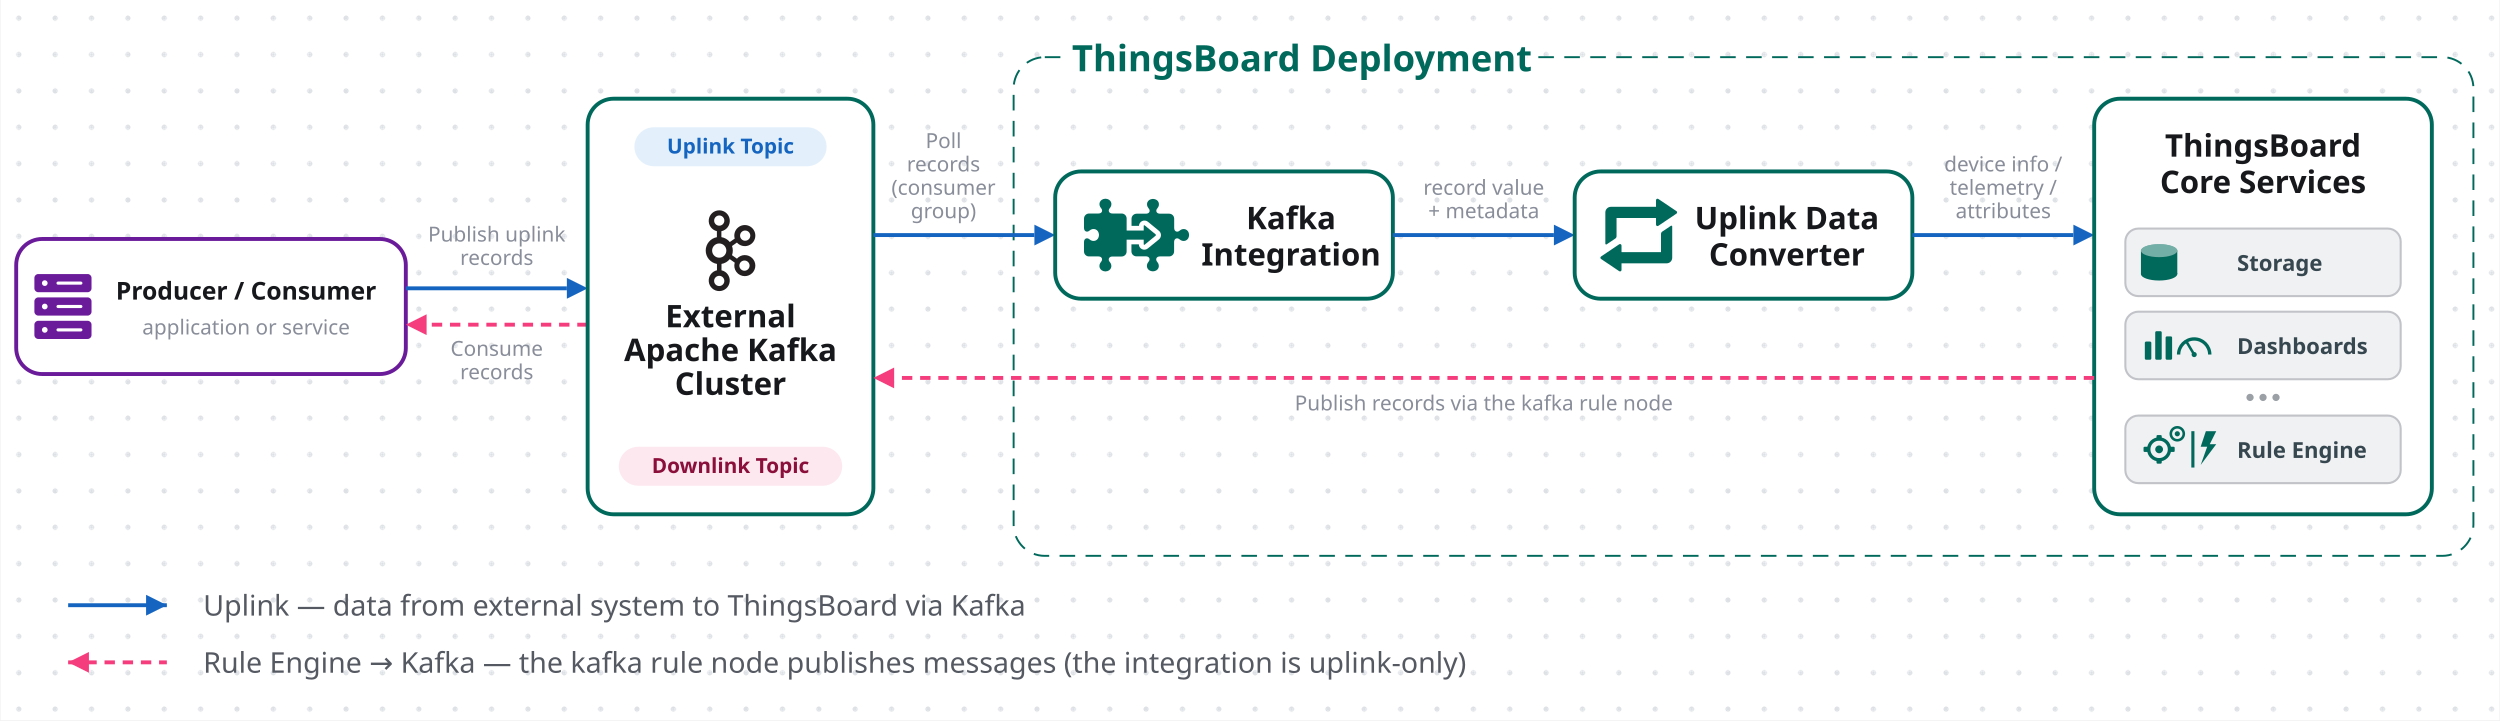
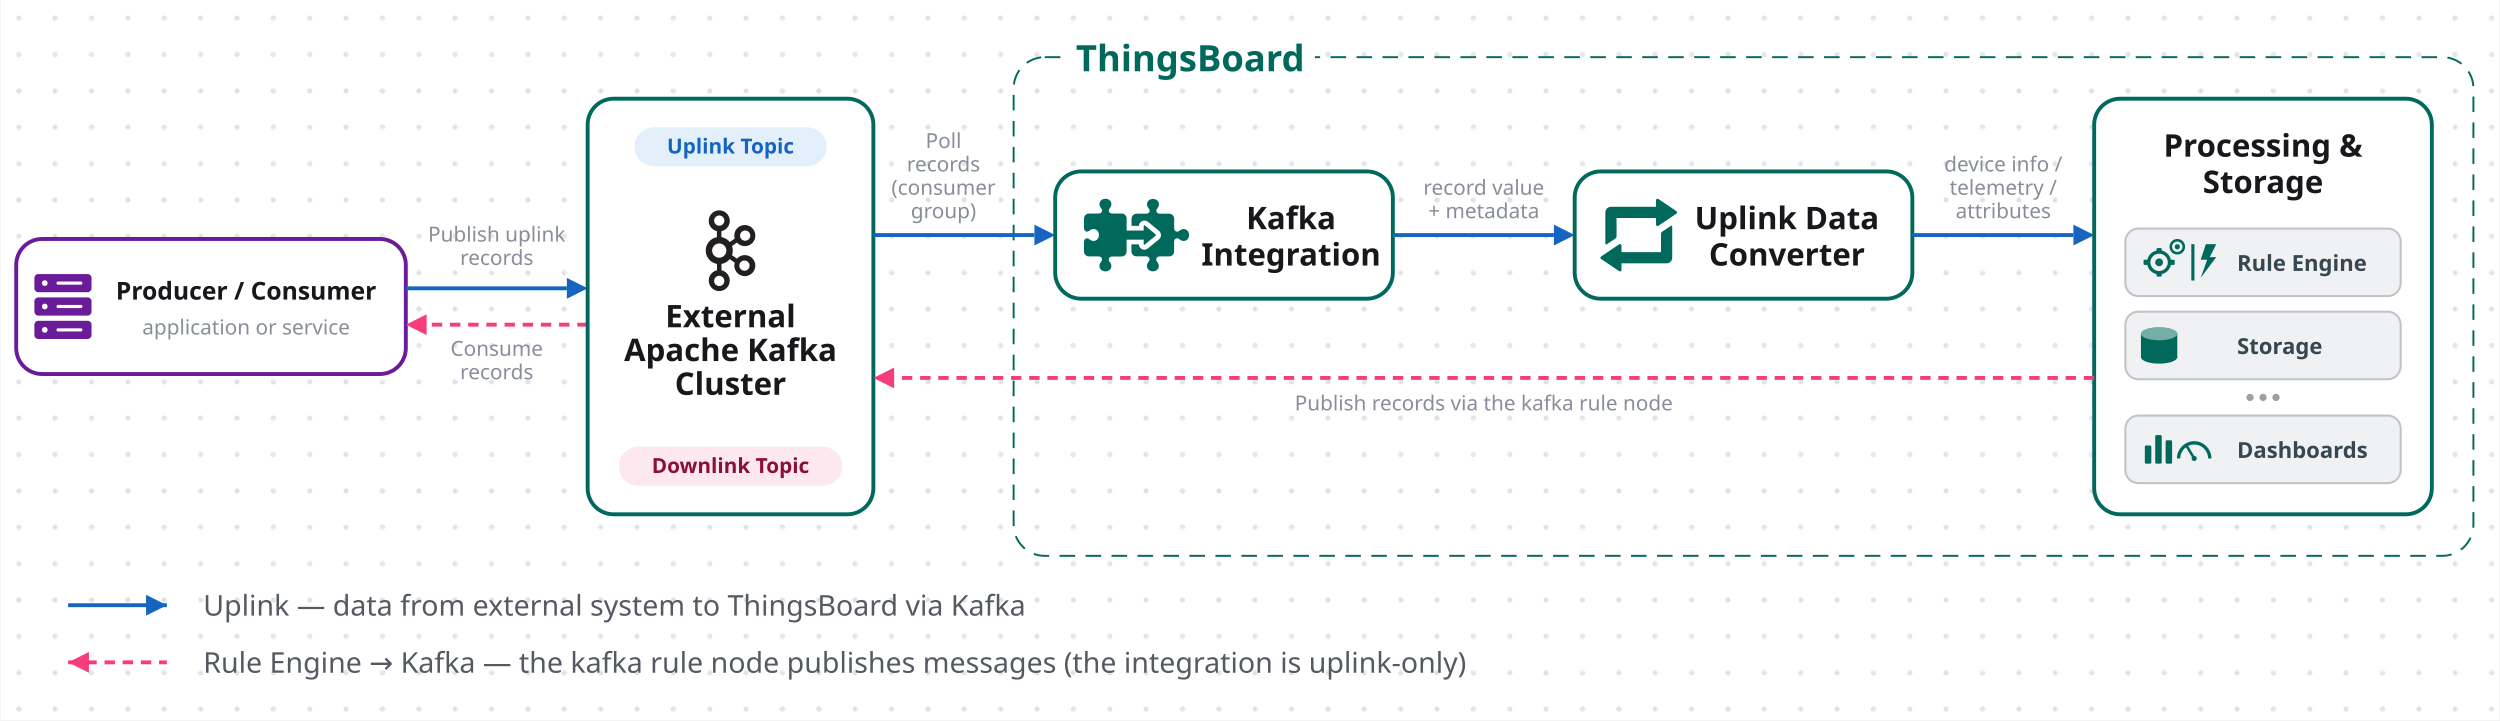
<svg xmlns="http://www.w3.org/2000/svg" width="1430" height="412" viewBox="0 0 962 277.3">
  <defs>
    <clipPath id="clip0">
      <path fill="#fff" d="M0 0h962v277.3H0z" />
    </clipPath>
    <pattern id="dots" width="14" height="14" x="0" y="0" patternUnits="userSpaceOnUse">
      <circle cx="7" cy="7" r="1" fill="#dde0e4" />
    </pattern>
  </defs>
  <g clip-path="url(#clip0)">
    <path fill="#fff" d="M0 0h962v277.3H0z" />
    <path fill="url(#dots)" d="M0 0h962v277.3H0z" />
    <g transform="translate(0 33)">
      <rect width="562" height="192" x="390" y="-11" fill="none" stroke="#00695c" stroke-dasharray="6,4" stroke-width=".75" rx="12" />
-       <path fill="#fff" d="M410-18h178v14H410z" />
-       <text x="501" y="-11" fill="#00695c" dominant-baseline="central" font-family="system-ui,sans-serif" font-size="14" font-weight="600" text-anchor="middle" textLength="174">ThingsBoard Deployment</text>
+       <path fill="#fff" d="M410-18h96v14h-96z" />
+       <text x="458" y="-11" fill="#00695c" dominant-baseline="central" font-family="system-ui,sans-serif" font-size="14" font-weight="600" text-anchor="middle" textLength="88">ThingsBoard</text>
      <rect width="150" height="52" x="6" y="59" fill="#fff" stroke="#6a1b9a" stroke-width="1.5" rx="10" />
      <g fill="#6a1b9a">
        <rect x="13" y="72.5" width="22" height="7" rx="1.5" />
        <circle cx="17" cy="76" r="1.1" fill="#fff" />
        <rect x="21.5" y="75.4" width="10" height="1.2" rx=".6" fill="#fff" />
        <rect x="13" y="81.5" width="22" height="7" rx="1.5" />
        <circle cx="17" cy="85" r="1.1" fill="#fff" />
        <rect x="21.5" y="84.4" width="10" height="1.2" rx=".6" fill="#fff" />
        <rect x="13" y="90.5" width="22" height="7" rx="1.5" />
        <circle cx="17" cy="94" r="1.1" fill="#fff" />
        <rect x="21.5" y="93.4" width="10" height="1.2" rx=".6" fill="#fff" />
      </g>
      <text x="94.5" y="79" fill="#17181c" dominant-baseline="middle" font-family="system-ui,sans-serif" font-size="9.5" font-weight="600" text-anchor="middle">Producer / Consumer</text>
      <text x="94.5" y="93" fill="#888d99" dominant-baseline="middle" font-family="system-ui,sans-serif" font-size="8" text-anchor="middle">application or service</text>
      <path stroke="#1565c0" stroke-width="1.5" d="M156 78h62" />
      <path fill="#1565c0" d="m218 74 8 4-8 4z" />
      <text x="191" y="60" fill="#888d99" font-family="system-ui,sans-serif" font-size="8" text-anchor="middle">Publish uplink</text>
      <text x="191" y="69" fill="#888d99" font-family="system-ui,sans-serif" font-size="8" text-anchor="middle">records</text>
      <path stroke="#f53d7d" stroke-dasharray="4,3" stroke-width="1.5" d="M226 92h-62" />
      <path fill="#f53d7d" d="m164 88-8 4 8 4z" />
      <text x="191" y="104" fill="#888d99" font-family="system-ui,sans-serif" font-size="8" text-anchor="middle">Consume</text>
      <text x="191" y="113" fill="#888d99" font-family="system-ui,sans-serif" font-size="8" text-anchor="middle">records</text>
      <rect width="110" height="160" x="226" y="5" fill="#fff" stroke="#00695c" stroke-width="1.5" rx="10" />
      <rect width="74" height="15" x="244" y="16" fill="#e3f0fb" rx="7.5" />
      <text x="281" y="23" fill="#1565c0" dominant-baseline="central" font-family="system-ui,sans-serif" font-size="8" font-weight="700" text-anchor="middle">Uplink Topic</text>
      <text x="281" y="93" fill="#17181c" font-family="system-ui,sans-serif" font-size="12" font-weight="600" text-anchor="middle">External</text>
      <text x="281" y="106" fill="#17181c" font-family="system-ui,sans-serif" font-size="12" font-weight="600" text-anchor="middle">Apache Kafka</text>
      <text x="281" y="119" fill="#17181c" font-family="system-ui,sans-serif" font-size="12" font-weight="600" text-anchor="middle">Cluster</text>
      <g fill="#231f20">
        <path d="M286.51 65.2a4 4 0 0 0-3.03 1.39l-1.9-1.35a5.2 5.2 0 0 0 0-3.53l1.9-1.33a4.04 4.04 0 0 0 7.08-2.68 4.05 4.05 0 1 0-7.93 1.15l-1.9 1.33a5.2 5.2 0 0 0-3.24-1.88v-2.29a4.06 4.06 0 1 0-1.73-.02v2.32a5.23 5.23 0 0 0 .03 10.3v2.45a4.05 4.05 0 1 0 1.74 0v-2.45a5.2 5.2 0 0 0 3.18-1.85l1.92 1.36a4.03 4.03 0 0 0 3.88 5.19 4.05 4.05 0 0 0 0-8.1m0-9.46a1.97 1.97 0 1 1 0 3.93 1.97 1.97 0 0 1 0-3.93m-11.81-3.69a1.97 1.97 0 1 1 3.93 0 1.97 1.97 0 0 1-3.93 0m3.92 22.96a1.97 1.97 0 1 1-3.93 0 1.97 1.97 0 0 1 3.93 0m-1.96-8.81a2.74 2.74 0 1 1 0-5.48 2.74 2.74 0 0 1 0 5.48m9.85 5.02a1.97 1.97 0 1 1 0-3.93 1.97 1.97 0 0 1 0 3.93" />
      </g>
      <rect width="86" height="15" x="238" y="139" fill="#fde8ef" rx="7.5" />
      <text x="281" y="146" fill="#8a0f3a" dominant-baseline="central" font-family="system-ui,sans-serif" font-size="8" font-weight="700" text-anchor="middle">Downlink Topic</text>
      <path stroke="#1565c0" stroke-width="1.5" d="M336 57.5h62" />
      <path fill="#1565c0" d="m398 53.5 8 4-8 4z" />
      <text x="363" y="24" fill="#888d99" font-family="system-ui,sans-serif" font-size="8" text-anchor="middle">Poll</text>
      <text x="363" y="33" fill="#888d99" font-family="system-ui,sans-serif" font-size="8" text-anchor="middle">records</text>
      <text x="363" y="42" fill="#888d99" font-family="system-ui,sans-serif" font-size="8" text-anchor="middle">(consumer</text>
      <text x="363" y="51" fill="#888d99" font-family="system-ui,sans-serif" font-size="8" text-anchor="middle">group)</text>
      <rect width="130" height="49" x="406" y="33" fill="#fff" stroke="#00695c" stroke-width="1.5" rx="10" />
      <g fill="#00695c">
        <path d="M419 65.72h3.61c1.47 0 1.8 1.22 1.04 2.1-1.26 1.42-.58 3.56 1.68 3.68 2.26-.08 2.93-2.26 1.67-3.65-.75-.83-.42-2.1 1.05-2.1h3.52c1.04 0 1.93-.83 1.93-1.92v-4.57h6.58v1.8c0 .17.2.26.38.13l4.23-3.48a.34.34 0 0 0 0-.46l-4.23-3.48c-.17-.13-.38 0-.38.16v1.81h-6.57v-4.6c0-1.05-.83-1.94-1.93-1.94h-3.52c-1.46 0-1.8-1.21-1.04-2.05 1.26-1.43.59-3.56-1.68-3.65-2.26.09-2.93 2.26-1.67 3.65.75.84.42 2.05-1.04 2.05h-3.57c-1.1 0-1.97.88-1.97 1.98v3.6c.04 1.43 1.26 1.76 2.1 1.01 1.42-1.26 3.6-.59 3.68 1.67-.08 2.27-2.26 2.94-3.68 1.68-.84-.76-2.06-.42-2.1 1v3.65a1.9 1.9 0 0 0 1.92 1.93" />
        <path d="M437.28 65.68h3.6c1.48 0 1.81 1.26 1.05 2.1-1.26 1.43-.59 3.6 1.68 3.69 2.26-.09 2.93-2.22 1.67-3.65-.75-.84-.42-2.1 1.04-2.1h3.53c1.09 0 1.93-.87 1.93-1.93v-3.6c0-1.47 1.26-1.8 2.1-1.04 1.42 1.26 3.6.58 3.68-1.68-.08-2.26-2.26-2.93-3.65-1.67-.83.75-2.1.42-2.1-1.05V51.2c0-1.1-.87-1.93-1.92-1.93h-3.52c-1.47 0-1.81-1.22-1.05-2.05 1.26-1.39.59-3.57-1.67-3.65-2.26.08-2.94 2.22-1.68 3.65.76.83.43 2.05-1.04 2.05h-3.56c-1.1 0-1.98.88-1.98 1.97v2.71h2.86a2.12 2.12 0 0 1 3.43-1.59l4.24 3.48a2.15 2.15 0 0 1 0 3.35l-4.28 3.48a2.12 2.12 0 0 1-3.44-1.6h-2.85v2.7c0 1.09.88 1.92 1.93 1.92" />
      </g>
      <text x="496.8" y="51" fill="#17181c" dominant-baseline="middle" font-family="system-ui,sans-serif" font-size="12" font-weight="600" text-anchor="middle">Kafka</text>
      <text x="496.8" y="65" fill="#17181c" dominant-baseline="middle" font-family="system-ui,sans-serif" font-size="12" font-weight="600" text-anchor="middle">Integration</text>
      <path stroke="#1565c0" stroke-width="1.5" d="M536 57.5h62" />
      <path fill="#1565c0" d="m598 53.5 8 4-8 4z" />
      <text x="571" y="42" fill="#888d99" font-family="system-ui,sans-serif" font-size="8" text-anchor="middle">record value</text>
      <text x="571" y="51" fill="#888d99" font-family="system-ui,sans-serif" font-size="8" text-anchor="middle">+ metadata</text>
      <rect width="130" height="49" x="606" y="33" fill="#fff" stroke="#00695c" stroke-width="1.5" rx="10" />
      <g fill="#00695c">
        <path d="m645.2 48.3-6.99-4.7a.57.57 0 0 0-.9.48v2.54h-17.35c-1.2 0-2.16.97-2.16 2.16V60.8c0 .26.3.42.51.27l3.4-2.28a1 1 0 0 0 .41-.78v-7.08h15.19v2.54c0 .46.5.73.89.47l6.98-4.7a.57.57 0 0 0 .01-.95m-2.15 5.64-3.4 2.28a1 1 0 0 0-.41.78v7.08h-15.2v-2.54c0-.47-.5-.74-.9-.48l-6.98 4.7a.57.57 0 0 0 0 .95l6.99 4.7c.38.26.89-.01.89-.47v-2.55h17.35c1.2.02 2.17-.96 2.17-2.15V54.2c0-.26-.3-.42-.51-.27" />
      </g>
      <text x="687.7" y="51" fill="#17181c" dominant-baseline="middle" font-family="system-ui,sans-serif" font-size="12" font-weight="600" text-anchor="middle">Uplink Data</text>
      <text x="687.7" y="65" fill="#17181c" dominant-baseline="middle" font-family="system-ui,sans-serif" font-size="12" font-weight="600" text-anchor="middle">Converter</text>
      <path stroke="#1565c0" stroke-width="1.5" d="M736 57.5h62" />
      <path fill="#1565c0" d="m798 53.5 8 4-8 4z" />
      <text x="771" y="33" fill="#888d99" font-family="system-ui,sans-serif" font-size="8" text-anchor="middle">device info /</text>
      <text x="771" y="42" fill="#888d99" font-family="system-ui,sans-serif" font-size="8" text-anchor="middle">telemetry /</text>
      <text x="771" y="51" fill="#888d99" font-family="system-ui,sans-serif" font-size="8" text-anchor="middle">attributes</text>
      <rect width="130" height="160" x="806" y="5" fill="#fff" stroke="#00695c" stroke-width="1.5" rx="10" />
-       <text x="871" y="18" fill="#17181c" dominant-baseline="hanging" font-family="system-ui,sans-serif" font-size="12" font-weight="600" text-anchor="middle">ThingsBoard</text>
-       <text x="871" y="32" fill="#17181c" dominant-baseline="hanging" font-family="system-ui,sans-serif" font-size="12" font-weight="600" text-anchor="middle">Core Services</text>
+       <text x="871" y="18" fill="#17181c" dominant-baseline="hanging" font-family="system-ui,sans-serif" font-size="12" font-weight="600" text-anchor="middle">Processing &amp;</text>
+       <text x="871" y="32" fill="#17181c" dominant-baseline="hanging" font-family="system-ui,sans-serif" font-size="12" font-weight="600" text-anchor="middle">Storage</text>
      <g transform="translate(117 5)">
-         <rect width="106" height="26" x="701" y="50" fill="#f0f1f3" stroke="#c1c3c8" stroke-width=".8" rx="5" />
-         <g fill="#00695c" transform="translate(45 -6.5)">
-           <ellipse cx="669" cy="65" rx="7" ry="2.5" />
-           <path d="M662 65h14v9h-14z" />
-           <ellipse cx="669" cy="74" rx="7" ry="2.5" />
-           <ellipse cx="669" cy="65" fill="#e6f4f1" opacity=".5" rx="7" ry="2.5" />
+         <g transform="translate(0 32)">
+           <rect width="106" height="26" x="701" y="50" fill="#f0f1f3" stroke="#c1c3c8" stroke-width=".8" rx="5" />
+           <g fill="#00695c" transform="translate(45 -6.5)">
+             <ellipse cx="669" cy="65" rx="7" ry="2.5" />
+             <path d="M662 65h14v9h-14z" />
+             <ellipse cx="669" cy="74" rx="7" ry="2.5" />
+             <ellipse cx="669" cy="65" fill="#e6f4f1" opacity=".5" rx="7" ry="2.5" />
+           </g>
+           <text x="744" y="63" fill="#37474f" dominant-baseline="central" font-family="system-ui,sans-serif" font-size="8.5" font-weight="600">Storage</text>
        </g>
-         <text x="744" y="63" fill="#37474f" dominant-baseline="central" font-family="system-ui,sans-serif" font-size="8.5" font-weight="600">Storage</text>
-         <rect width="106" height="26" x="701" y="82" fill="#f0f1f3" stroke="#c1c3c8" stroke-width=".8" rx="5" />
-         <g fill="#00695c" transform="translate(47.5 -5.5)">
-           <rect width="2.5" height="7" x="661" y="99" rx=".5" />
-           <rect width="2.5" height="11" x="665" y="95" rx=".5" />
-           <rect width="2.5" height="9" x="669" y="97" rx=".5" />
-           <path fill="none" stroke="#00695c" stroke-width="1.3" d="M674 104a6 6 0 0 1 12 0" />
-           <path stroke="#00695c" stroke-linecap="round" d="m680 104-3-5" />
-           <circle cx="680" cy="104" r="1" />
+         <g transform="translate(0 40)">
+           <rect width="106" height="26" x="701" y="82" fill="#f0f1f3" stroke="#c1c3c8" stroke-width=".8" rx="5" />
+           <g fill="#00695c" transform="translate(47.5 -5.5)">
+             <rect width="2.5" height="7" x="661" y="99" rx=".5" />
+             <rect width="2.5" height="11" x="665" y="95" rx=".5" />
+             <rect width="2.5" height="9" x="669" y="97" rx=".5" />
+             <path fill="none" stroke="#00695c" stroke-width="1.3" d="M674 104a6 6 0 0 1 12 0" />
+             <path stroke="#00695c" stroke-linecap="round" d="m680 104-3-5" />
+             <circle cx="680" cy="104" r="1" />
+           </g>
+           <text x="744" y="95" fill="#37474f" dominant-baseline="central" font-family="system-ui,sans-serif" font-size="8.5" font-weight="600">Dashboards</text>
        </g>
-         <text x="744" y="95" fill="#37474f" dominant-baseline="central" font-family="system-ui,sans-serif" font-size="8.5" font-weight="600">Dashboards</text>
        <circle cx="749" cy="115" r="1.4" fill="#9aa0a6" />
        <circle cx="754" cy="115" r="1.4" fill="#9aa0a6" />
        <circle cx="759" cy="115" r="1.4" fill="#9aa0a6" />
-         <rect width="106" height="26" x="701" y="122" fill="#f0f1f3" stroke="#c1c3c8" stroke-width=".8" rx="5" />
-         <g fill="#00695c" transform="translate(49)">
-           <circle cx="665" cy="135" r="4" fill="none" stroke="#00695c" stroke-width="1.3" />
-           <circle cx="665" cy="135" r="1.5" />
-           <rect width="2" height="2" x="664" y="129.5" rx=".4" />
-           <rect width="2" height="2" x="664" y="138.5" rx=".4" />
-           <rect width="2" height="2" x="659" y="134" rx=".4" />
-           <rect width="2" height="2" x="669" y="134" rx=".4" />
-           <circle cx="672" cy="129" r="2.5" fill="none" stroke="#00695c" />
-           <circle cx="672" cy="129" r="1" />
-           <path stroke="#00695c" stroke-width="1.2" d="M678 128v14" />
-           <path d="m683 128-2 6h2.5l-2.5 7 6-8h-2.5l2.5-5z" />
+         <g transform="translate(0 -72)">
+           <rect width="106" height="26" x="701" y="122" fill="#f0f1f3" stroke="#c1c3c8" stroke-width=".8" rx="5" />
+           <g fill="#00695c" transform="translate(49)">
+             <circle cx="665" cy="135" r="4" fill="none" stroke="#00695c" stroke-width="1.3" />
+             <circle cx="665" cy="135" r="1.5" />
+             <rect width="2" height="2" x="664" y="129.5" rx=".4" />
+             <rect width="2" height="2" x="664" y="138.5" rx=".4" />
+             <rect width="2" height="2" x="659" y="134" rx=".4" />
+             <rect width="2" height="2" x="669" y="134" rx=".4" />
+             <circle cx="672" cy="129" r="2.5" fill="none" stroke="#00695c" />
+             <circle cx="672" cy="129" r="1" />
+             <path stroke="#00695c" stroke-width="1.2" d="M678 128v14" />
+             <path d="m683 128-2 6h2.5l-2.5 7 6-8h-2.5l2.5-5z" />
+           </g>
+           <text x="744" y="135" fill="#37474f" dominant-baseline="central" font-family="system-ui,sans-serif" font-size="8.5" font-weight="600">Rule Engine</text>
        </g>
-         <text x="744" y="135" fill="#37474f" dominant-baseline="central" font-family="system-ui,sans-serif" font-size="8.5" font-weight="600">Rule Engine</text>
      </g>
      <path stroke="#f53d7d" stroke-dasharray="4,3" stroke-width="1.5" d="M806 112.5H344" />
      <path fill="#f53d7d" d="m344 108.5-8 4 8 4z" />
      <text x="571" y="125" fill="#888d99" font-family="system-ui,sans-serif" font-size="8" text-anchor="middle">Publish records via the kafka rule node</text>
      <path stroke="#1565c0" stroke-width="1.5" d="M26 200h38" />
      <path fill="#1565c0" d="m56 196 8 4-8 4z" />
      <text x="78" y="204" fill="#555962" font-family="system-ui,sans-serif" font-size="11">Uplink — data from external system to ThingsBoard via Kafka</text>
      <path stroke="#f53d7d" stroke-dasharray="4,3" stroke-width="1.5" d="M26 222h38" />
      <path fill="#f53d7d" d="m34 218-8 4 8 4z" />
      <text x="78" y="226" fill="#555962" font-family="system-ui,sans-serif" font-size="11">Rule Engine → Kafka — the kafka rule node publishes messages (the integration is uplink-only)</text>
    </g>
  </g>
</svg>
